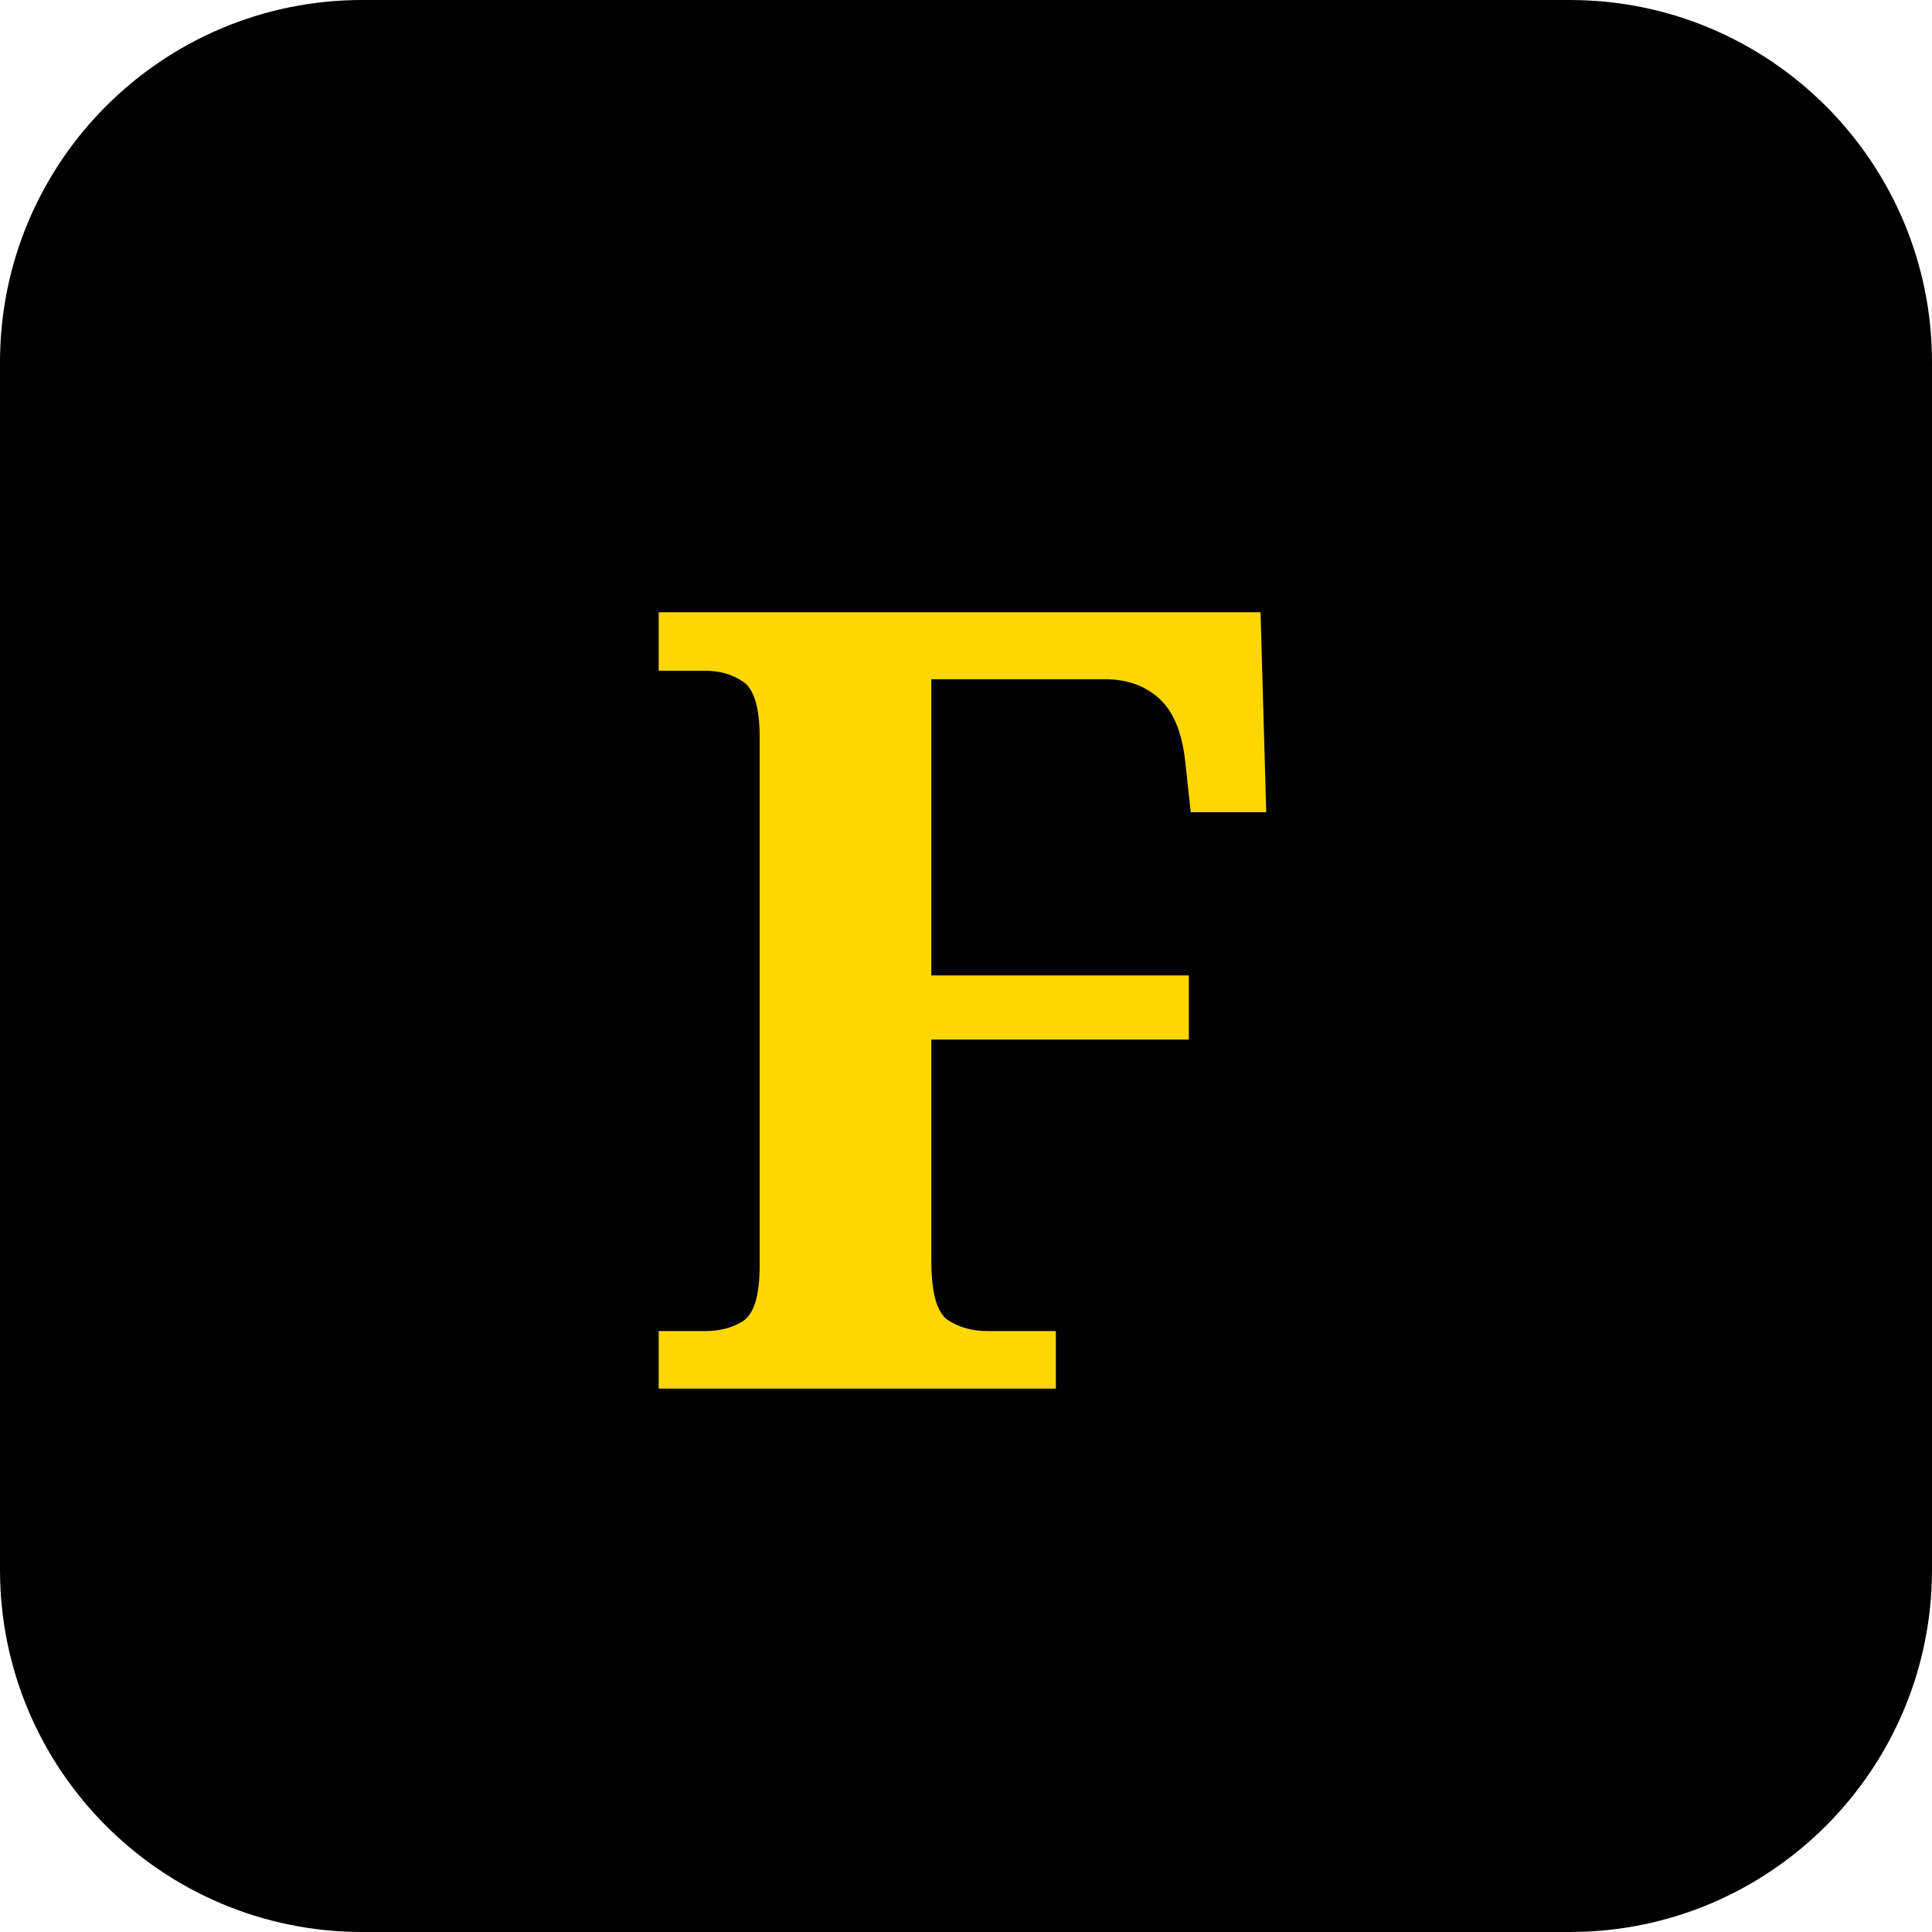
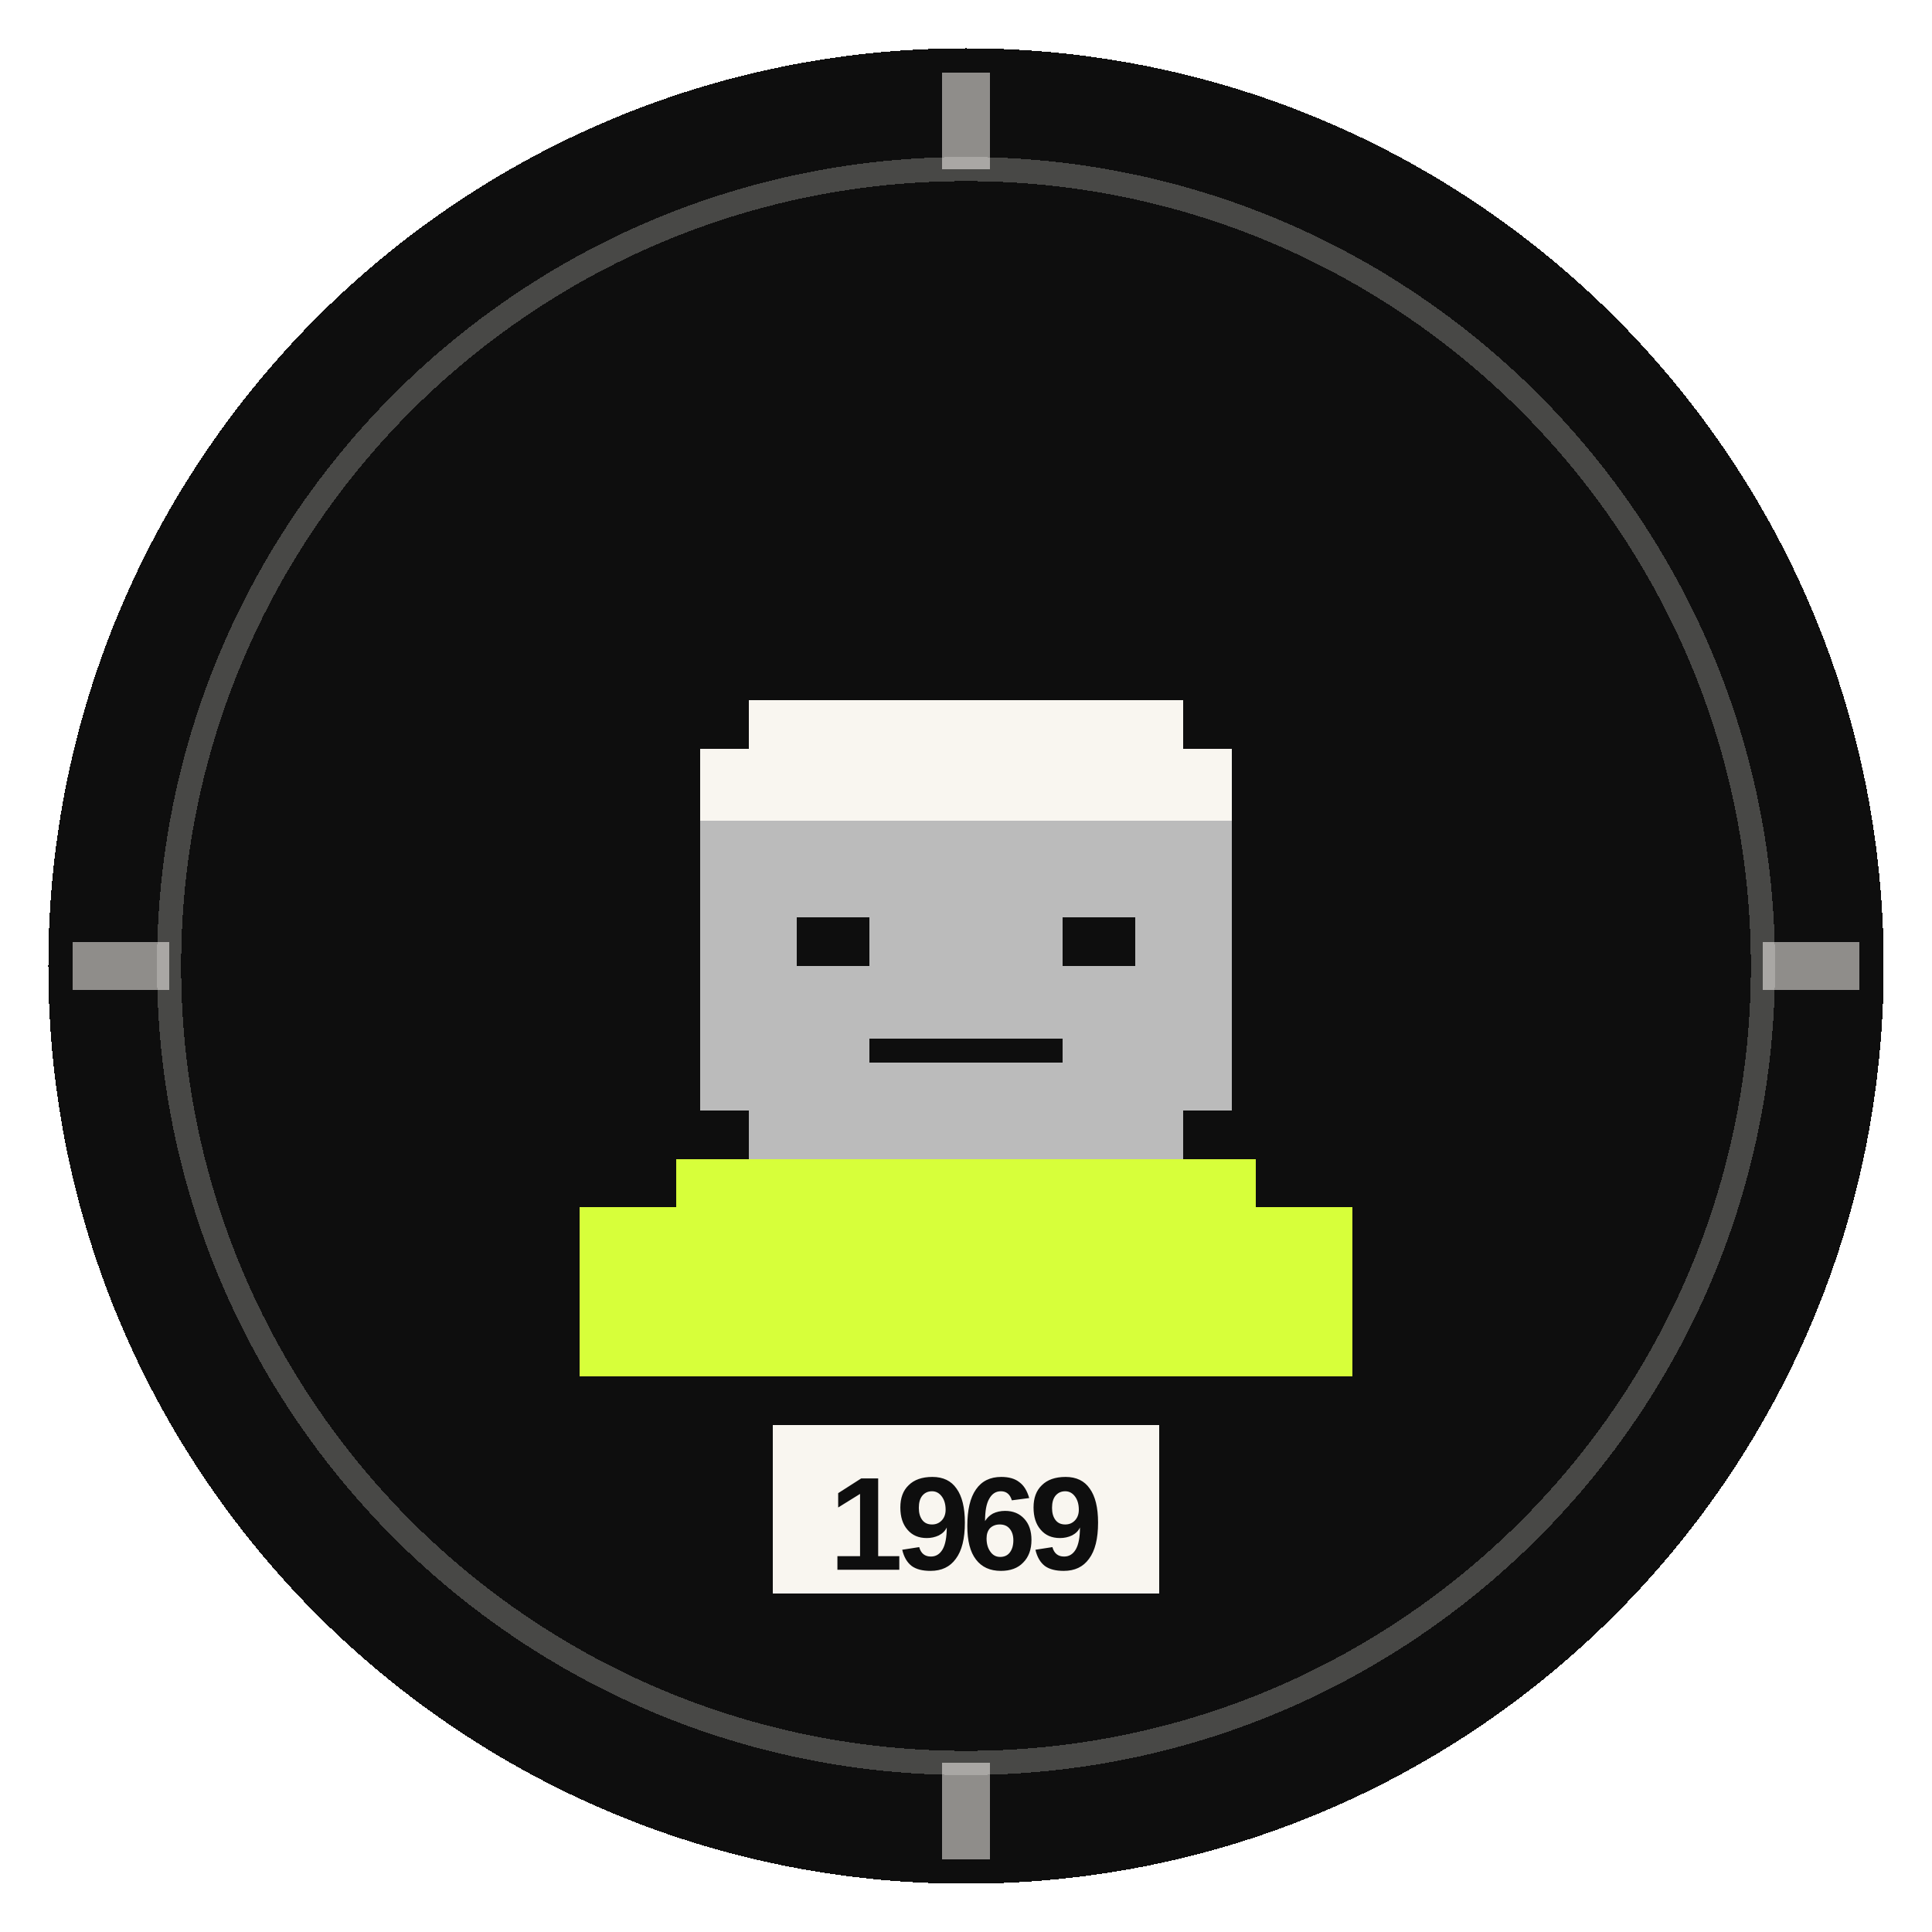
- <svg xmlns="http://www.w3.org/2000/svg" viewBox="0 0 32 32">
-   <rect width="32" height="32" rx="6" fill="#000" />
-   <text x="16" y="23" font-family="Georgia, serif" font-size="18" font-weight="900" fill="#FFD700" text-anchor="middle">F</text>
+ <svg xmlns="http://www.w3.org/2000/svg" viewBox="0 0 80 80" shape-rendering="crispEdges">
+   <circle cx="40" cy="40" r="38" fill="#0E0E0E" />
+   <circle cx="40" cy="40" r="33" fill="none" stroke="#F9F6F0" stroke-width="1" opacity="0.25" />
+   <g fill="#F9F6F0" opacity="0.55">
+     <rect x="39" y="3" width="2" height="4" />
+     <rect x="39" y="73" width="2" height="4" />
+     <rect x="3" y="39" width="4" height="2" />
+     <rect x="73" y="39" width="4" height="2" />
+   </g>
+   <g>
+     <rect x="31" y="29" width="18" height="3" fill="#F9F6F0" />
+     <rect x="29" y="31" width="22" height="3" fill="#F9F6F0" />
+     <rect x="29" y="34" width="22" height="12" fill="#BBBBBB" />
+     <rect x="33" y="38" width="3" height="2" fill="#0E0E0E" />
+     <rect x="44" y="38" width="3" height="2" fill="#0E0E0E" />
+     <rect x="36" y="43" width="8" height="1" fill="#0E0E0E" />
+     <rect x="31" y="46" width="18" height="2" fill="#BBBBBB" />
+     <rect x="33" y="48" width="14" height="2" fill="#BBBBBB" />
+     <rect x="24" y="50" width="32" height="7" fill="#D7FF3A" />
+     <rect x="28" y="48" width="24" height="2" fill="#D7FF3A" />
+   </g>
+   <rect x="32" y="59" width="16" height="7" fill="#F9F6F0" />
+   <text x="40" y="65" text-anchor="middle" font-family="'Space Grotesk', Arial, sans-serif" font-size="5.5" font-weight="700" fill="#0E0E0E" letter-spacing="-0.3">1969</text>
</svg>
